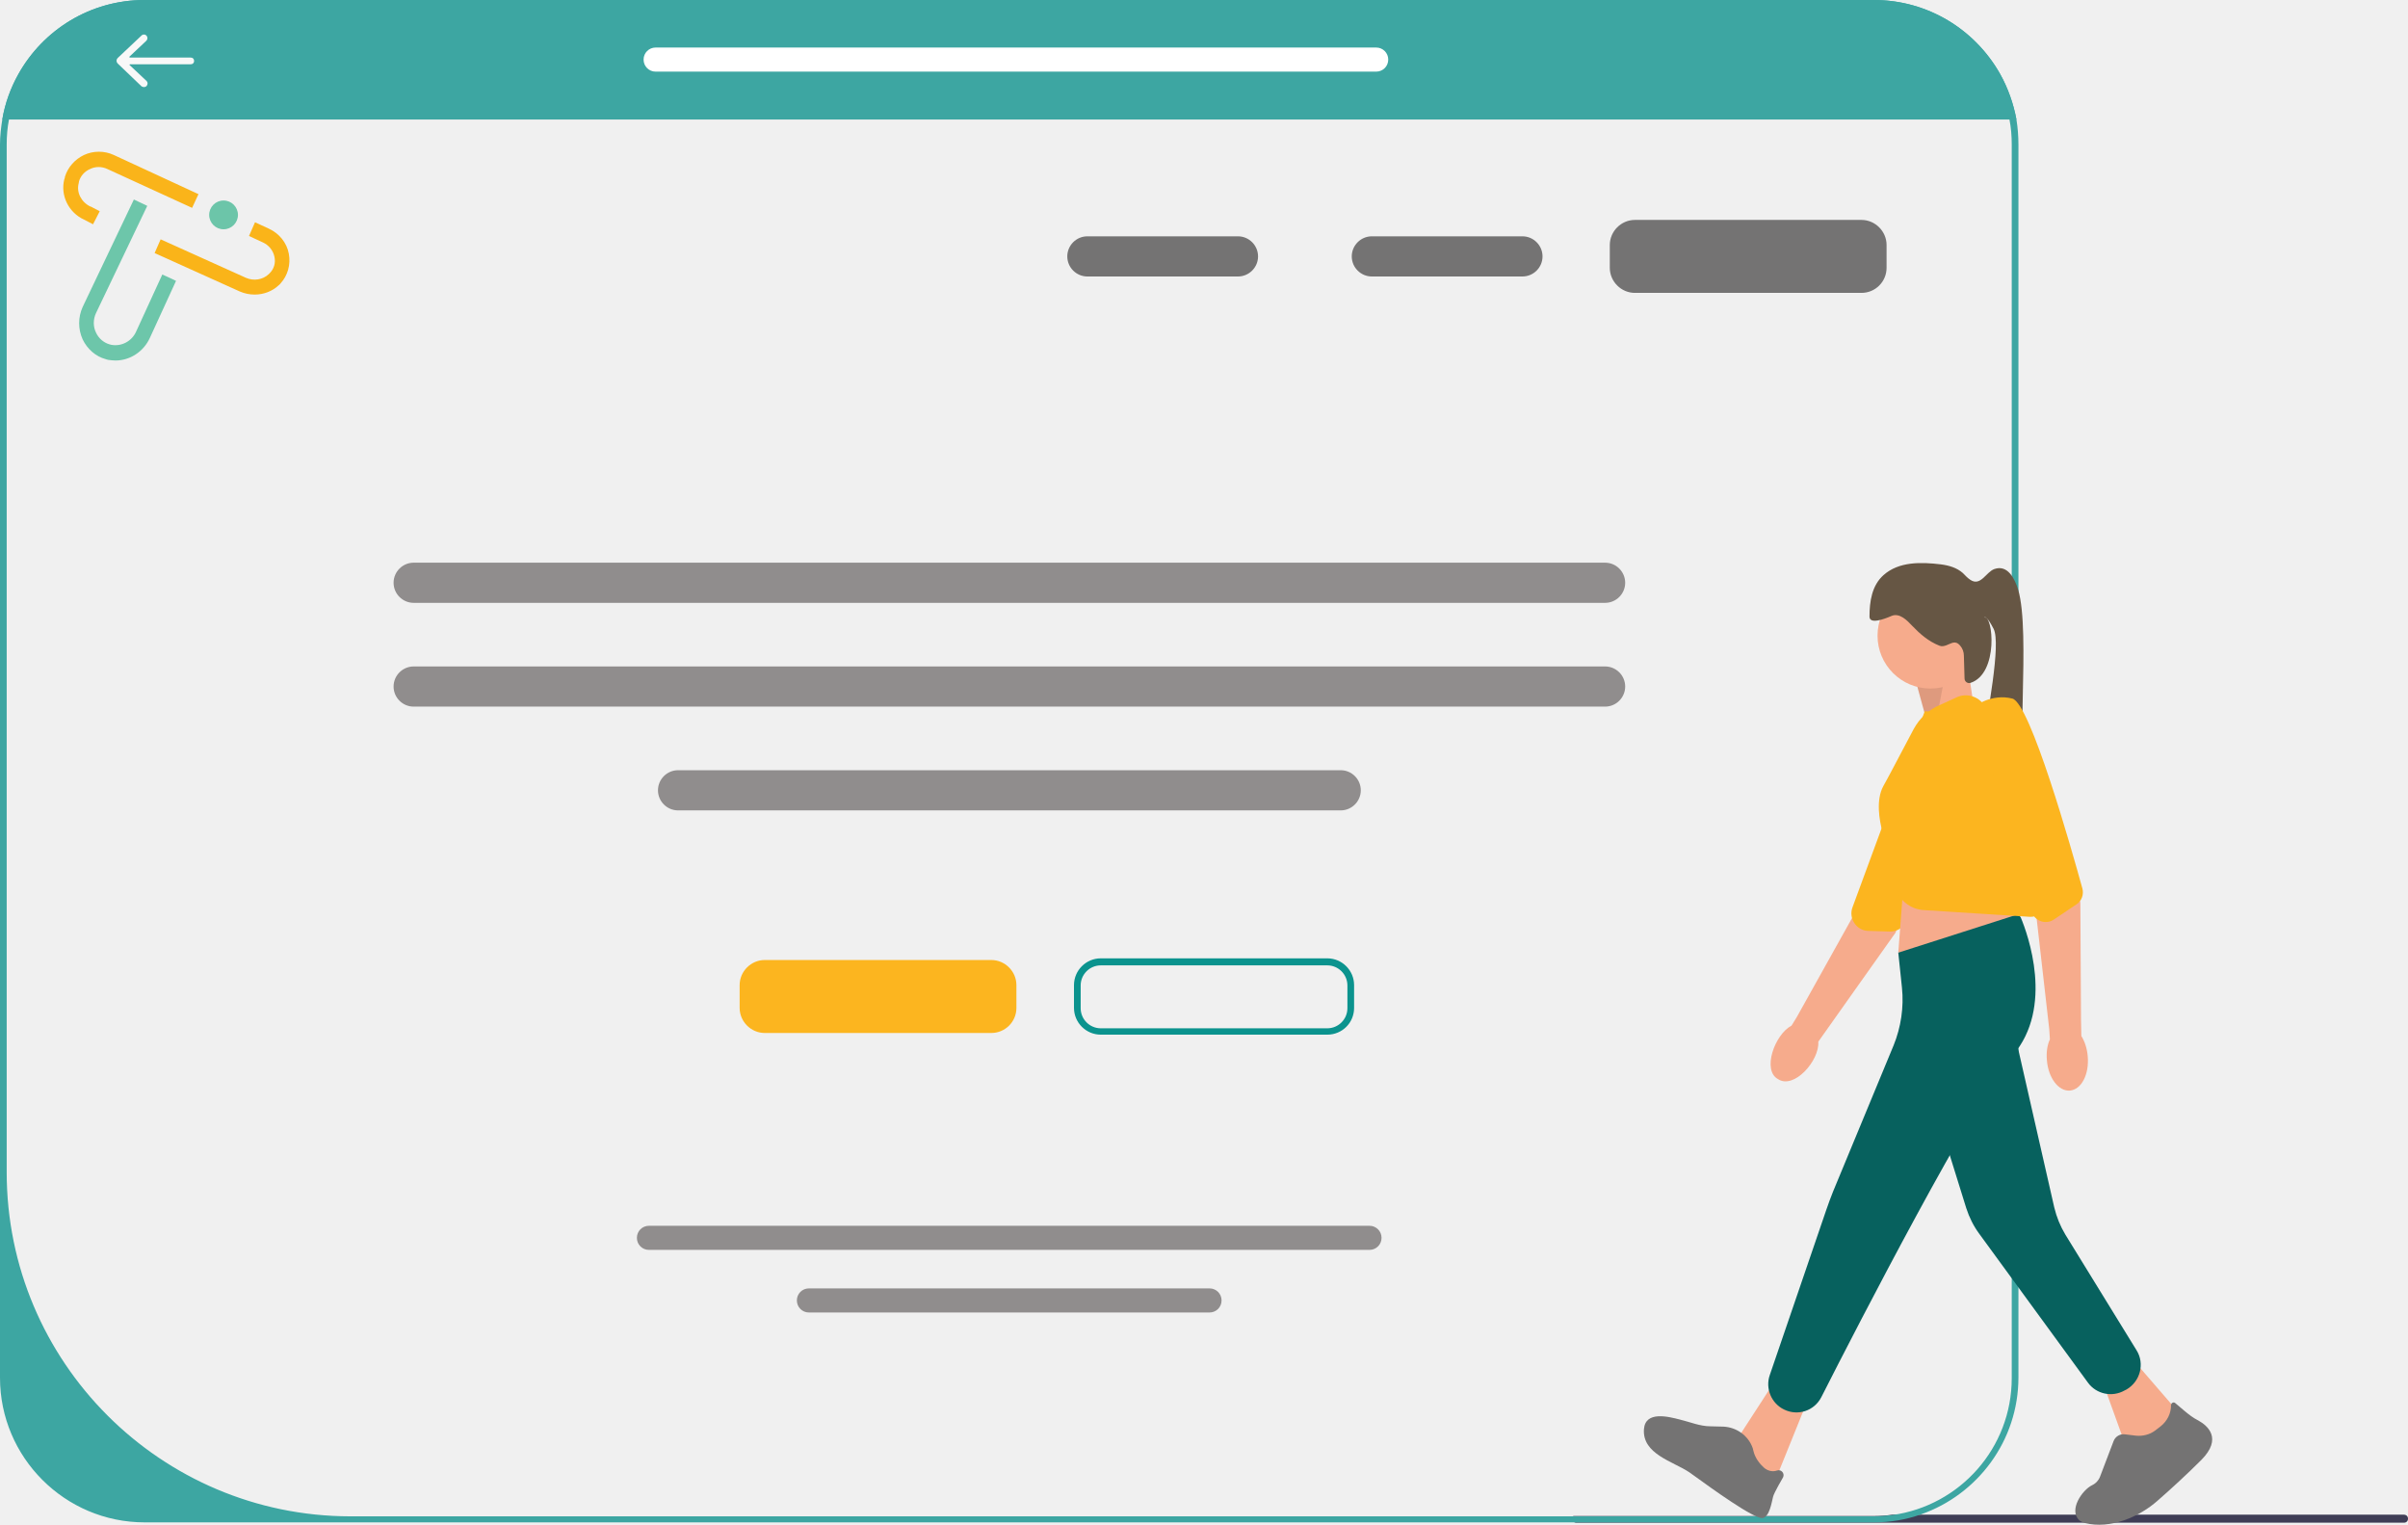
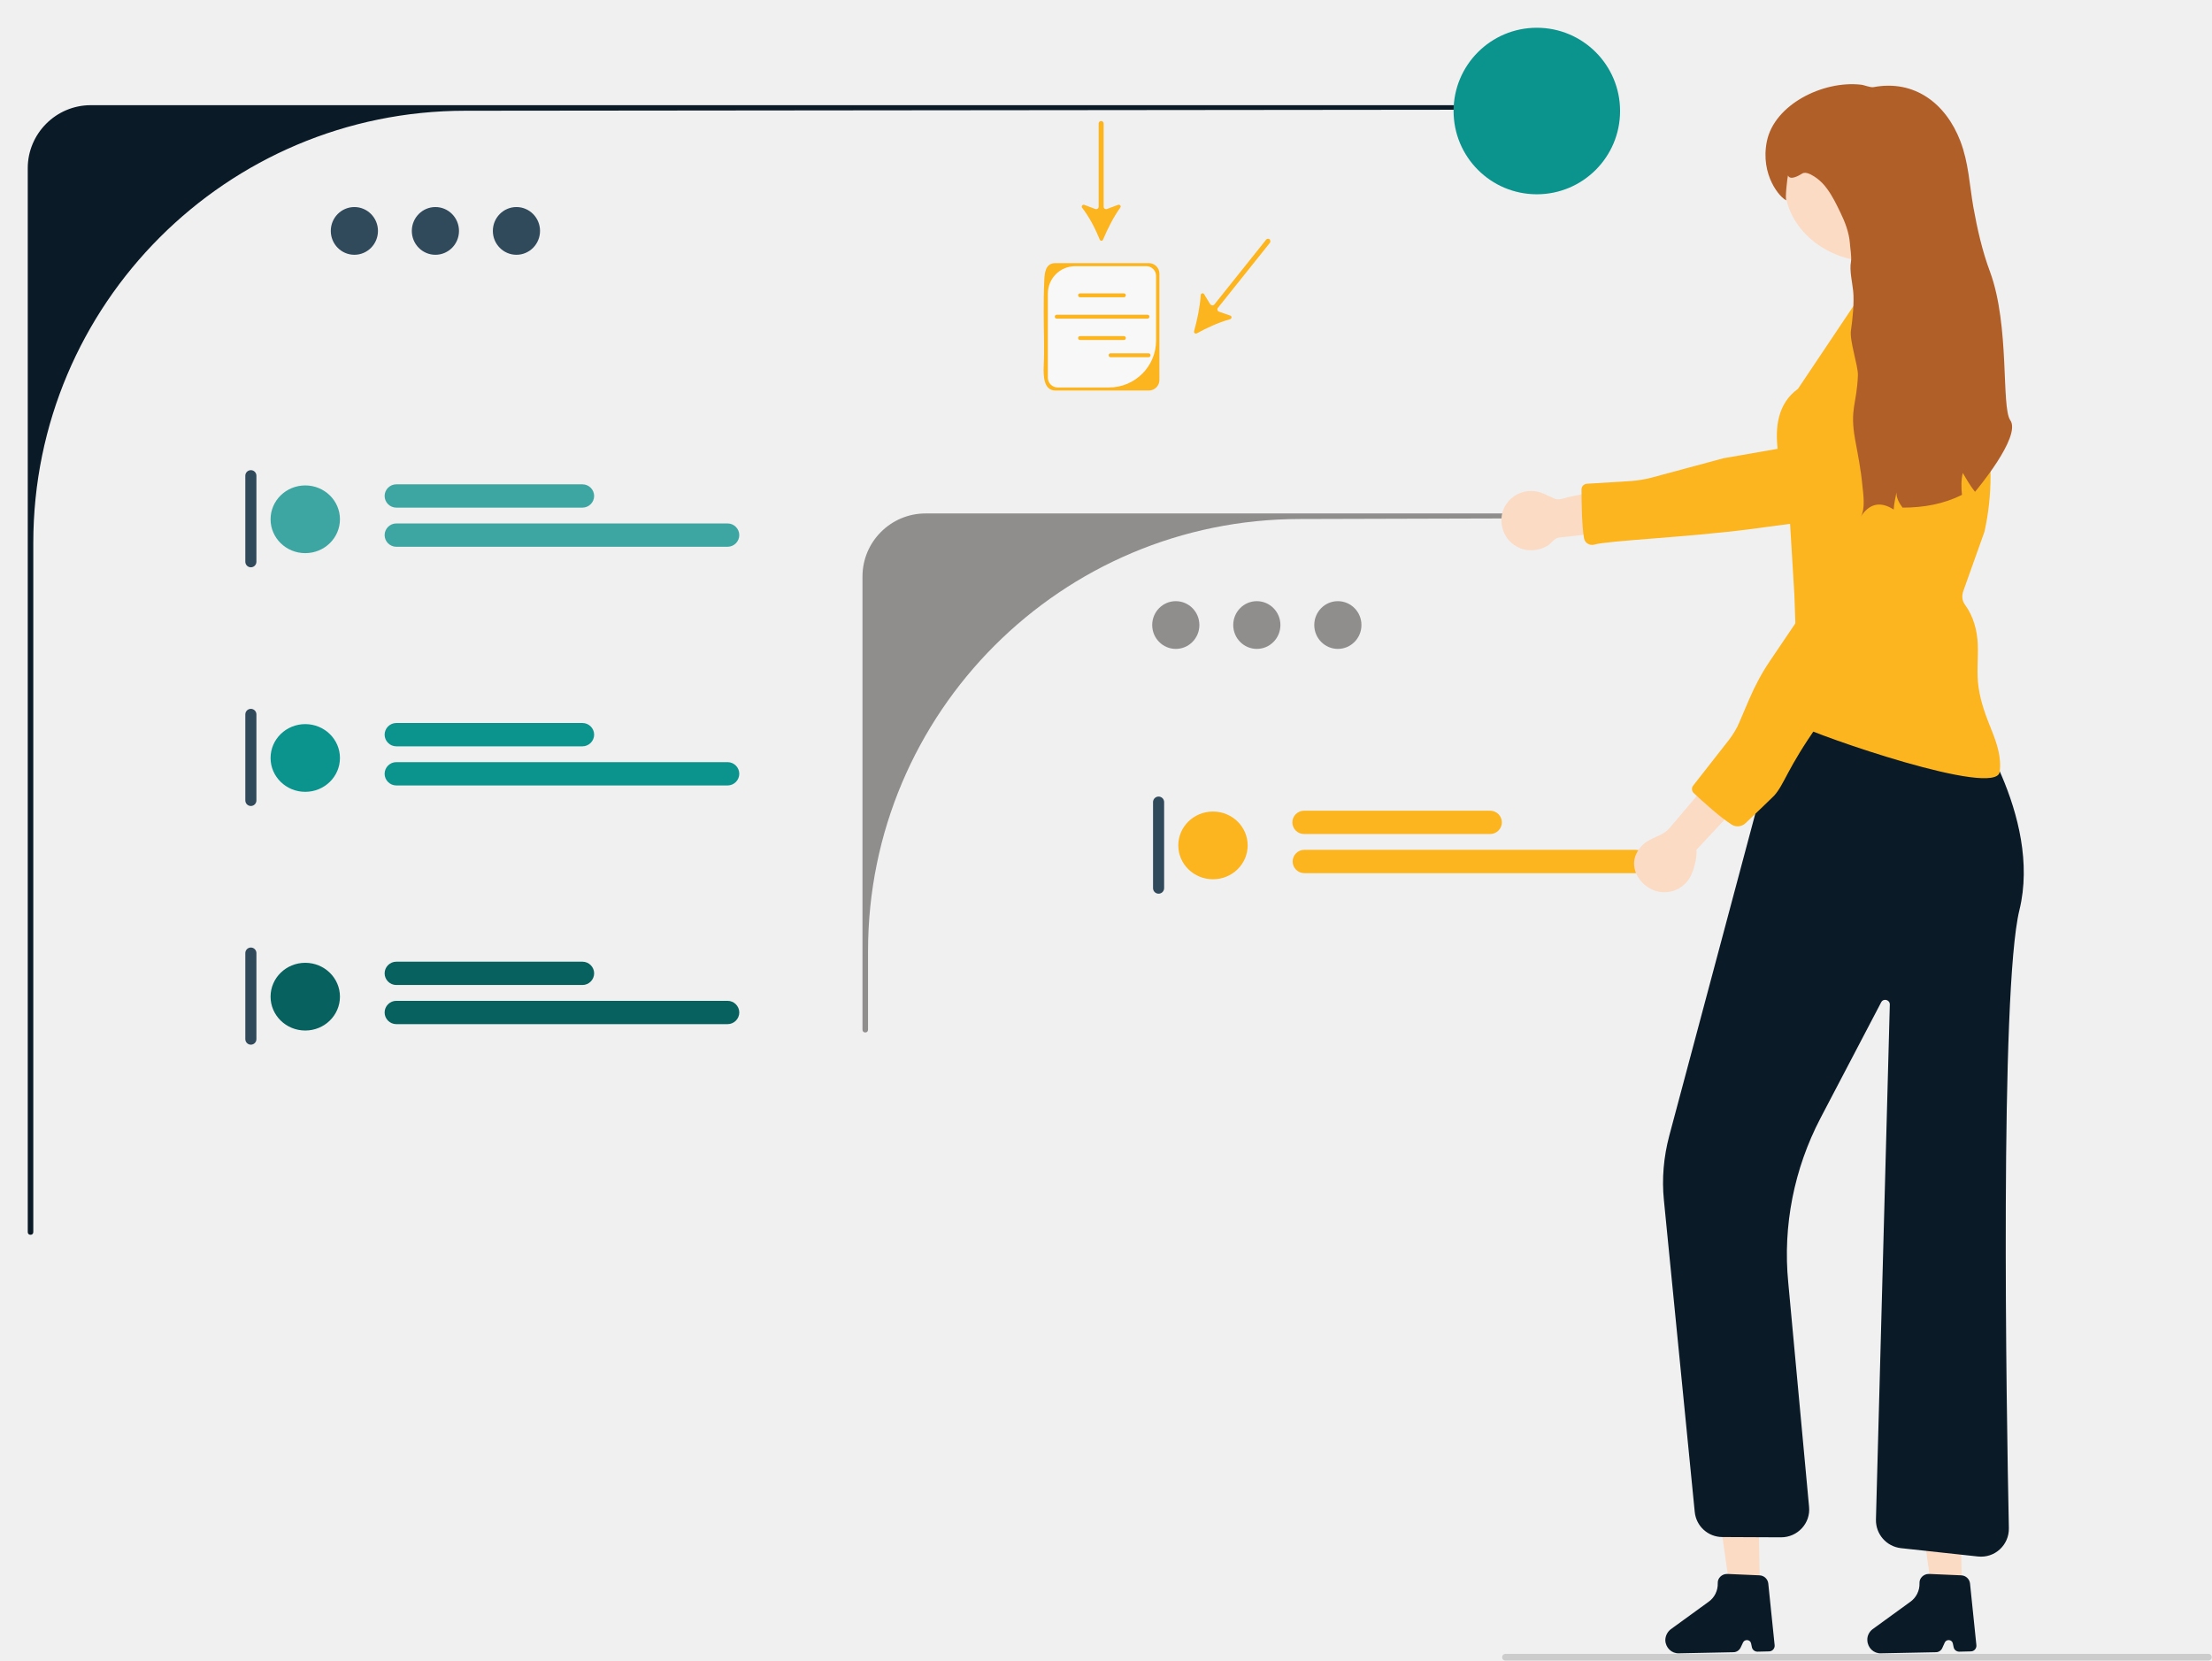
- <svg xmlns="http://www.w3.org/2000/svg" version="1.1" id="Layer_1" x="0px" y="0px" viewBox="0 0 719.5 455.4" enable-background="new 0 0 719.5 455.4" xml:space="preserve">
-   <path fill="#3DA6A2" d="M602.5,35.7H0.7c0.8-4.8,2.5-9.4,4.8-13.5C12.9,8.9,27,0,43.2,0h516.7c16.2,0,30.3,8.9,37.7,22.1  C599.9,26.3,601.6,30.8,602.5,35.7z" />
-   <path fill="#3F3D56" d="M719.5,453.7c0,0.7-0.5,1.2-1.2,1.2H471c-0.7,0-1.2-0.5-1.2-1.2c0-0.3,0.1-0.6,0.3-0.8h89.7  c1.9,0,3.8-0.1,5.6-0.4h152.8C719,452.5,719.5,453,719.5,453.7z" />
-   <path fill="#908D8D" d="M479.6,211.1h-356c-3.3,0-6-2.7-6-6s2.7-6,6-6h356c3.3,0,6,2.7,6,6S482.9,211.1,479.6,211.1z" />
-   <path fill="#3DA6A2" d="M602.5,35.7c-0.9-4.8-2.5-9.4-4.8-13.5C590.2,8.9,576.1,0,559.9,0H43.2C27,0,12.9,8.9,5.5,22.1  c-2.3,4.1-4,8.7-4.8,13.5c-0.4,2.5-0.7,5-0.7,7.6v368.4c0,23.8,19.4,43.2,43.2,43.2h516.7c4.9,0,9.7-0.8,14.1-2.4  c16.9-5.9,29.1-22,29.1-40.9V43.2C603.1,40.7,602.9,38.1,602.5,35.7z M601.1,411.7c0,20.9-15.5,38.1-35.6,40.9  c-1.8,0.2-3.7,0.4-5.6,0.4H104.6C48,452.9,2,406.9,2,350.2v-307c0-2.6,0.2-5.1,0.7-7.6c0.9-4.9,2.7-9.4,5.1-13.5  C15,10.1,28.2,2,43.2,2h516.7c15.1,0,28.2,8.1,35.4,20.1c2.5,4.1,4.2,8.6,5.1,13.5c0.5,2.5,0.7,5,0.7,7.6L601.1,411.7L601.1,411.7z" />
-   <polygon fill="#F6AB8C" points="575.9,216.1 572.5,203.7 587.8,198 589.5,209.3 " />
-   <polygon opacity="0.1" enable-background="new    " points="575.9,216.1 572.5,203.7 581.5,199.9 578.7,214.5 " />
-   <path fill="#F6AB8C" d="M531.3,322.4c-4.9-2.6-1-13.4,4-16l1.6-2.6l20.2-36.2c0,0,8.8-34.2,12.4-38.3c3.6-4.1,8.8-3.2,8.8-3.2  l4.6,4.1l-16.5,48.4c-1.6,2.3-22.3,31.4-23.1,32.6C543.7,316.9,536,325.5,531.3,322.4L531.3,322.4z" />
-   <path fill="#FCB51F" d="M575.1,212.5c0,0,6.4-0.2,10.5,4.7c3.5,4.2-11.3,45.3-15.9,57.7c-0.8,2.1-2.8,3.5-5.1,3.4l-6.4-0.2  c-3.5-0.1-5.9-3.7-4.7-7L575.1,212.5L575.1,212.5z" />
-   <circle fill="#F6AB8C" cx="576.8" cy="189.9" r="15.8" />
-   <polygon fill="#F6AB8C" points="539.8,419.1 529.1,445.6 522.9,439.4 519.8,428.8 529.2,414.3 " />
-   <polygon fill="#F6AB8C" points="638.8,407.9 650.9,421.9 645.9,432.1 634.6,430.4 628.9,414.6 " />
-   <polygon fill="#F6AB8C" points="568.9,262.2 567.2,284.6 602.4,278.8 604.7,263.9 " />
-   <path fill="#07615E" d="M567.2,284.6l35-11.2c0.6-0.2,1.3,0.1,1.6,0.7c2.1,5,10,26.8-2.4,41.2c-11.7,13.6-45.9,79.8-57.2,102.1  c-2.1,4.1-7,5.7-11.1,3.7l0,0c-3.8-1.8-5.7-6.3-4.3-10.3l16.9-49.4c0.6-1.8,1.3-3.6,2-5.4l18.1-43.7c2.2-5.4,3.1-11.4,2.5-17.2  L567.2,284.6L567.2,284.6z" />
-   <path fill="#07615E" d="M601.3,305.8l12.5,54.9c0.7,2.9,1.8,5.6,3.3,8.1l21.3,34.6c2.5,4,1.1,9.3-3,11.7l-0.6,0.3  c-3.7,2.1-8.4,1.1-10.9-2.3l-32.5-44.5c-1.7-2.3-3-4.9-3.9-7.7l-11.7-37.6L601.3,305.8z" />
-   <path fill="#747373" d="M511,426.1c-3,0-6.1-1.3-9-2c-3.5-0.9-10.4-2.7-10.8,2.9c-0.5,7.4,8.7,9.6,13.5,12.8c0.7,0.5,1.4,1,2.1,1.5  c4,2.9,17.5,12.7,19.9,12.2c2-0.4,2.6-4.4,3.1-6.4c0.3-1.2,3-5.8,3-5.8c0.5-1.2-0.6-2.4-1.8-2c-1.4,0.5-2.9,0.1-4-0.9  c-1.2-1.1-2.6-2.8-3.1-5c-0.1-0.3-0.1-0.5-0.2-0.8c-1.3-3.7-4.8-6.2-8.7-6.4L511,426.1z" />
-   <path fill="#747373" d="M648.7,419.8c0-0.7,0.8-1.1,1.3-0.6l2.6,2.2c1.3,1.1,2.7,2.2,4.3,3c2.7,1.5,7.2,5.3,0.9,11.7  c-4.4,4.4-9.3,8.9-13.1,12.2c-5.5,4.9-14.2,8.6-21.7,6.7c-0.6-0.2-1.2-0.4-1.7-0.8c-3.3-3.1,0.9-9.1,3.8-10.5c1.1-0.5,2-1.5,2.4-2.6  l4-10.5c0.5-1.4,1.9-2.3,3.4-2.1l3.3,0.4c2,0.2,4.1-0.3,5.7-1.5l1.7-1.3C647.6,424.5,648.7,422.2,648.7,419.8z" />
-   <path fill="#665644" d="M581.5,192.8c-0.6,0.2-1.3,0.4-2,0.1c-3.3-1.3-5.8-3.5-8.2-6c-1.4-1.5-3.7-3.9-6.1-2.9  c-2.5,1.1-6.6,2.5-6.6,0.2c0-4.5,0.7-9.3,4.2-12.4c4.6-4.1,11.3-3.9,17.1-3.2c2.4,0.3,4.8,1,6.6,2.6c0.7,0.7,1.3,1.4,2.2,2  c3.1,2.1,4.7-2.3,7.2-3.2c4-1.4,6.1,2.9,7.1,6.1c3.9,13-1.1,53,2.8,56.4c3.9,3.4-16.2,6.8-14-6.5s6.1-33.6,3.9-38.1  c-2.3-4.5-2.8-3.4-2.8-3.4c2.6-1,4.4,16.7-4.1,19.5c-0.9,0.3-1.8-0.4-1.8-1.3l-0.2-6.8c0-1.1-0.4-2.2-1.1-3  C584.2,191.1,583,192.3,581.5,192.8z" />
-   <path fill="#FCB51F" d="M584.9,208.2c3.5-1.4,7.5,0.4,8.7,4l18.1,54.1c1.1,3.4-1.5,7.7-5.1,7.6l-31.6-2c-4.4-0.2-8-3.3-8.9-7.5  l-1.4-6.7c-0.6-3.1-1.4-6.1-2.2-9.1c-1-3.6-2-9.6,0.2-13.7c2.2-3.9,6.3-11.9,9.1-17.1c1.8-3.3,4.6-5.9,8.1-7.3L584.9,208.2z" />
-   <path fill="#F6AB8C" d="M618.5,325.8c-3.4,0.3-6.5-3.8-6.9-9.1c-0.2-2.3,0.1-4.5,0.9-6.2l-0.2-3.1l-4.7-41.2c0,0-8.7-33.7-8.2-39.2  s1.3-6.9,1.3-6.9l6.1,0.6l14.8,48.9l0.2,35.1l0.1,4.8c1,1.6,1.7,3.7,1.9,6C624.3,321,621.9,325.5,618.5,325.8L618.5,325.8z" />
-   <path fill="#FCB51F" d="M590,211c0,0,5.1-3.9,11.3-2.3c5.3,1.4,17.6,44.7,20.9,56.7c0.5,1.8-0.2,3.8-1.8,4.8l-6.7,4.5  c-2.5,1.7-5.9,0.4-6.7-2.5L590,211z" />
-   <path fill="#FCB51F" d="M296.2,308.6h-67.7c-4.1,0-7.5-3.4-7.5-7.5v-6.8c0-4.1,3.4-7.5,7.5-7.5h67.7c4.1,0,7.5,3.4,7.5,7.5v6.8  C303.7,305.3,300.3,308.6,296.2,308.6z" />
-   <path fill="#747373" d="M556.2,87.5h-67.7c-4.1,0-7.5-3.4-7.5-7.5v-6.8c0-4.1,3.4-7.5,7.5-7.5h67.7c4.1,0,7.5,3.4,7.5,7.5V80  C563.7,84.2,560.3,87.5,556.2,87.5z" />
-   <path fill="#0B938E" d="M396.6,309.1h-67.7c-4.4,0-8-3.6-8-8v-6.8c0-4.4,3.6-8,8-8h67.7c4.4,0,8,3.6,8,8v6.8  C404.6,305.6,401,309.1,396.6,309.1z M328.9,288.4c-3.3,0-6,2.7-6,6v6.8c0,3.3,2.7,6,6,6h67.7c3.3,0,6-2.7,6-6v-6.8c0-3.3-2.7-6-6-6  H328.9z" />
-   <path fill="#908D8D" d="M479.6,180.1h-356c-3.3,0-6-2.7-6-6s2.7-6,6-6h356c3.3,0,6,2.7,6,6S482.9,180.1,479.6,180.1z" />
-   <path fill="#747373" d="M369.9,82.6h-45c-3.3,0-6-2.7-6-6s2.7-6,6-6h45c3.3,0,6,2.7,6,6S373.2,82.6,369.9,82.6z" />
-   <path fill="#747373" d="M454.9,82.6h-45c-3.3,0-6-2.7-6-6s2.7-6,6-6h45c3.3,0,6,2.7,6,6S458.2,82.6,454.9,82.6z" />
-   <path fill="#908D8D" d="M400.6,242.1h-198c-3.3,0-6-2.7-6-6s2.7-6,6-6h198c3.3,0,6,2.7,6,6S403.9,242.1,400.6,242.1z" />
+ <svg xmlns="http://www.w3.org/2000/svg" version="1.1" id="Layer_1" x="0px" y="0px" viewBox="0 0 797.1 598.2" style="enable-background:new 0 0 797.1 598.2;" xml:space="preserve">
+   <style type="text/css">
+ 	.st0{fill:#FBDBC4;}
+ 	.st1{fill:#0B1A27;}
+ 	.st2{fill:#FCB51F;}
+ 	.st3{fill:#908D8D;}
+ 	.st4{fill:#0B938E;}
+ 	.st5{fill:#314A5B;}
+ 	.st6{fill:#3DA6A2;}
+ 	.st7{fill:#07615E;}
+ 	.st8{fill:#2F2E41;}
+ 	.st9{fill:#B15F28;}
+ 	.st10{fill:#CCCCCC;}
+ 	.st11{fill:#F8F8F8;}
+ </style>
+   <polygon class="st0" points="634.2,572.8 623.4,573 617.4,530.5 633.4,530.2 " />
+   <path class="st1" d="M600.1,591c0.1,2.7,2.3,4.8,4.9,4.7l19.6-0.4c1.2,0,2.2-0.7,2.7-1.8l0.8-1.7c0.6-1.3,2.6-1.1,2.9,0.3l0.3,1.4  c0.2,1,1.1,1.6,2,1.6l4.2-0.1c1.2,0,2.1-1.1,2-2.2l-2.3-22.3c-0.2-1.6-1.5-2.8-3.1-2.9l0,0l-11.5-0.5h-0.3c-1.8,0-3.4,1.5-3.3,3.3  l0,0c0.1,2.7-1.2,5.3-3.4,6.8l-13.5,9.8C600.9,587.9,600.1,589.4,600.1,591L600.1,591z" />
+   <polygon class="st0" points="707,572.8 696.1,573 690.1,530.5 706.1,530.2 " />
+   <path class="st1" d="M672.9,591c0.1,2.7,2.3,4.8,4.9,4.7l19.8-0.4c1,0,1.9-0.6,2.3-1.5l0.9-2c0.6-1.3,2.6-1.1,2.9,0.3l0.3,1.4  c0.2,1,1.1,1.6,2,1.6l4.2-0.1c1.2,0,2.1-1.1,2-2.2l-2.3-22.3c-0.2-1.6-1.5-2.8-3.1-2.9l0,0l-11.5-0.5H695c-1.8,0-3.4,1.5-3.3,3.3  l0,0c0.1,2.7-1.2,5.3-3.4,6.8l-13.5,9.8C673.6,587.9,672.8,589.4,672.9,591L672.9,591z" />
+   <path class="st1" d="M645.1,246.1l59.5-1.7l-3.3,5l7.5,7.4c0,0,27.2,37.2,18.9,71.1c-7.1,29-4.7,179.7-3.8,222.7  c0.1,6.1-5.1,10.9-11.2,10.2l-27.7-3c-5.2-0.6-9.1-5-9-10.3l5-185.6c0-1.7-2.3-2.3-3.1-0.8L656,402.9c-9.5,18.2-13.6,38.8-11.6,59.2  l7.5,80.8c0.6,5.9-4.1,11-10.1,11l-21.1-0.1c-5.2,0-9.5-3.9-10-9.1l-11.1-112.2c-0.8-7.8-0.1-15.6,1.9-23.2L645.1,246.1z" />
+   <path class="st2" d="M396.3,86.3c0.2,0.6,1,0.6,1.2,0c1.6-3.8,3.8-8.2,6.2-11.5c0.4-0.5-0.1-1.2-0.8-1l-4,1.5  c-0.6,0.2-1.2-0.2-1.2-0.8v-30c0-0.5-0.4-0.9-0.9-0.9l0,0c-0.5,0-0.9,0.4-0.9,0.9v30c0,0.6-0.6,1-1.2,0.8l-4-1.5  c-0.6-0.2-1.1,0.5-0.8,1C392.5,78.1,394.7,82.4,396.3,86.3L396.3,86.3z" />
+   <path class="st2" d="M430.3,119.3c-0.2,0.6,0.4,1.1,1,0.8c3.6-2,8-4,12-5.1c0.6-0.2,0.7-1.1,0-1.3l-4-1.4c-0.6-0.2-0.8-0.9-0.4-1.4  l18.7-23.4c0.3-0.4,0.2-0.9-0.1-1.3l0,0c-0.4-0.3-0.9-0.2-1.2,0.1l-18.7,23.4c-0.4,0.5-1.1,0.4-1.5-0.1l-2.2-3.6  c-0.3-0.6-1.2-0.3-1.2,0.3C432.4,110.6,431.4,115.3,430.3,119.3z" />
+   <path class="st3" d="M333.5,185c-12.5,0-22.7,10.2-22.7,22.7V371c0,0.6,0.4,1,1,1l0,0c0.6,0,1-0.4,1-1v-28.3  c0-86,69.7-155.7,155.7-155.7l144.7-0.4l-0.4-1.6L333.5,185L333.5,185z" />
+   <path class="st0" d="M560.6,179.8c0.3,0.1,0.6,0.1,0.9,0.1c1.4,0,2.7-0.6,4.1-0.9c2.1-0.4,4.3-0.9,6.4-1.3c4.3-0.9,8.7-1.8,13-2.6  c1.3-0.3,2.6-0.5,3.9-0.8l4.7,15.8c-4.7,0.5-9.3,1-14,1.6c-6,0.7-11.9,1.3-17.9,2c-1.6,0.2-2.6,2-4,2.9c-3.3,2-7.5,2.3-11,0.4  c-5.5-2.9-7.4-10.2-3.9-15.4c2-2.9,5.4-4.8,9-4.7c2.1,0,4.2,0.7,6,1.7C558.8,178.9,559.6,179.5,560.6,179.8z" />
+   <path class="st2" d="M710.4,136.4l-12.5-19c-2.3,1.8-4.3,3.6-5.8,5.2l-2.6,1.8l-8.4,7.5l-23.8,21.2l-7.9,7.1l-8.8,1.5l-19.5,3.4  l-26,7c-2.3,0.6-4.7,1-7.1,1.2l-16.2,1c-1.1,0.1-1.9,1-1.9,2l0,0c0,4.3,0.1,12.9,0.9,17.6l0,0c0.3,1.8,2.1,2.8,3.8,2.3  c4.8-1.4,33-2.6,55.8-5.5c13.6-1.8,25.5-3.4,30.5-4.1h0.1l3.6-1.8l39.9-19.3l12-5.8C715.6,151.9,713.5,144,710.4,136.4z" />
+   <path class="st1" d="M32.7,37.9C20.2,37.9,10,48.1,10,60.6v383.3c0,0.6,0.4,1,1,1l0,0c0.6,0,1-0.4,1-1V195.6  c0-86,69.7-155.7,155.7-155.7l397.7-0.4l-0.4-1.6L32.7,37.9z" />
+   <circle class="st4" cx="553.8" cy="40" r="30" />
+   <ellipse class="st5" cx="127.7" cy="83.2" rx="8.5" ry="8.6" />
+   <ellipse class="st5" cx="156.9" cy="83.2" rx="8.5" ry="8.6" />
+   <ellipse class="st5" cx="186.1" cy="83.2" rx="8.5" ry="8.6" />
+   <path class="st5" d="M417.5,287c-1.1,0-2,0.9-2,2v31c0,1.1,0.9,2,2,2s2-0.9,2-2v-31C419.5,287.9,418.6,287,417.5,287z" />
+   <ellipse class="st2" cx="437.1" cy="304.6" rx="12.5" ry="12.2" />
+   <path class="st2" d="M537,300.5h-67.1c-2.3,0-4.2-1.9-4.2-4.2s1.9-4.2,4.2-4.2H537c2.3,0,4.2,1.9,4.2,4.2S539.3,300.5,537,300.5z" />
+   <path class="st2" d="M589.4,314.6H470c-2.3,0-4.2-1.9-4.2-4.2s1.9-4.2,4.2-4.2h119.4c2.3,0,4.2,1.9,4.2,4.2S591.7,314.6,589.4,314.6  z" />
+   <ellipse class="st3" cx="423.7" cy="225.2" rx="8.5" ry="8.6" />
+   <ellipse class="st3" cx="452.9" cy="225.2" rx="8.5" ry="8.6" />
+   <ellipse class="st3" cx="482.1" cy="225.2" rx="8.5" ry="8.6" />
+   <path class="st5" d="M90.4,169.4c-1.1,0-2,0.9-2,2v31c0,1.1,0.9,2,2,2s2-0.9,2-2v-31C92.4,170.3,91.5,169.4,90.4,169.4z" />
+   <ellipse class="st6" cx="110" cy="187.1" rx="12.5" ry="12.2" />
+   <path class="st6" d="M209.9,182.9h-67.1c-2.3,0-4.2-1.9-4.2-4.2s1.9-4.2,4.2-4.2h67.1c2.3,0,4.2,1.9,4.2,4.2  S212.2,182.9,209.9,182.9z" />
+   <path class="st6" d="M262.2,197H142.8c-2.3,0-4.2-1.9-4.2-4.2s1.9-4.2,4.2-4.2h119.4c2.3,0,4.2,1.9,4.2,4.2S264.5,197,262.2,197z" />
+   <path class="st5" d="M90.4,255.4c-1.1,0-2,0.9-2,2v31c0,1.1,0.9,2,2,2s2-0.9,2-2v-31C92.4,256.3,91.5,255.4,90.4,255.4z" />
+   <ellipse class="st4" cx="110" cy="273.1" rx="12.5" ry="12.2" />
+   <path class="st4" d="M209.9,268.9h-67.1c-2.3,0-4.2-1.9-4.2-4.2s1.9-4.2,4.2-4.2h67.1c2.3,0,4.2,1.9,4.2,4.2  S212.2,268.9,209.9,268.9z" />
+   <path class="st4" d="M262.2,283H142.8c-2.3,0-4.2-1.9-4.2-4.2s1.9-4.2,4.2-4.2h119.4c2.3,0,4.2,1.9,4.2,4.2S264.5,283,262.2,283z" />
+   <path class="st5" d="M90.4,341.4c-1.1,0-2,0.9-2,2v31c0,1.1,0.9,2,2,2s2-0.9,2-2v-31C92.4,342.3,91.5,341.4,90.4,341.4z" />
+   <ellipse class="st7" cx="110" cy="359.1" rx="12.5" ry="12.2" />
+   <path class="st7" d="M209.9,354.9h-67.1c-2.3,0-4.2-1.9-4.2-4.2s1.9-4.2,4.2-4.2h67.1c2.3,0,4.2,1.9,4.2,4.2  S212.2,354.9,209.9,354.9z" />
+   <path class="st7" d="M262.2,369H142.8c-2.3,0-4.2-1.9-4.2-4.2s1.9-4.2,4.2-4.2h119.4c2.3,0,4.2,1.9,4.2,4.2S264.5,369,262.2,369z" />
+   <path class="st2" d="M720.6,278.1c-1.2,9.4-65.4-12.9-73-17c-13.8-7.4-0.2-0.3,0.7,0.2l0,0l-1.7-47.1l-1.7-28.1c0,0-1-7.5-3-17  c-0.5-2.1-1-4.6-1.3-7.2c-0.9-7.6-0.2-16.4,7.3-21.8l26-38.8l0,0l12.8-0.8l0,0l11.2,17l12.5,19c3.1,7.6,5.2,15.5,6.2,23.6  c0.5,3.8,0.7,7.6,0.7,11.4c0,6.7-0.7,13.4-2.2,20.1l-7.6,21.3c-0.3,0.9-0.5,1.9-0.3,2.9c0.1,0.7,0.4,1.4,0.9,2.1  c3,4.1,4.4,9.2,4.6,14.3c0.2,5.3-0.5,10.3,0.3,15.6c0.8,5.4,2.6,10.1,4.6,15.1C719.5,267.6,721.3,272.8,720.6,278.1z" />
+   <path class="st0" d="M621.7,274.7l10.7,8.9l-21.1,22.6c0.3,2.5-0.7,6.3-1.7,8.7c-2.2,5.2-7.9,7.8-13.3,6c-4.3-1.5-8-6-7.4-10.8  c0.3-2.3,1.6-4.3,3.3-5.9c2.7-2.5,7-3,9.3-5.7C601.5,298.5,621.7,274.7,621.7,274.7z" />
+   <path class="st2" d="M683.1,132c-4.3-3.1-9.4-5.3-15-6.3c-7.6-1.3-11.9,9.7-13.6,20.4c-0.8,5-1,9.9-0.7,13.5l-0.4,3.1l-0.3,16.2  l-0.6,37.5L637.9,238c-3,4.4-5.5,9.1-7.6,14l-3.5,8.2c-0.9,2.2-2.2,4.3-3.7,6.3l-13,16.6c-0.6,0.8-0.5,2,0.3,2.7l0,0  c3.1,2.9,9.5,8.7,13.6,11.3l0,0c1.6,1,3.6,0.8,5-0.5c3.4-3.2,9.9-9.5,10.3-9.9c3.8-4.2,4.6-9.7,16.1-25.9  c10.5-14.8,20.8-29.4,24.5-34.7l0.1-0.1l16.6-54.9l1.5-5C699.8,152.4,693.6,139.6,683.1,132L683.1,132z" />
+   <path class="st8" d="M666.9,137.3C666.9,137.3,666.9,137.2,666.9,137.3c-0.3,0-0.6,0-0.9,0H666.9z" />
+   <path class="st0" d="M674.4,36c16.1,0,29.1,13,29.1,29.1s-13,29.1-29.1,29.1s-31.3-11.8-31.3-27.9S658.3,36,674.4,36z" />
+   <path class="st9" d="M636.7,50.9c2.7-13.2,20.1-21.9,33.8-20.4c1.3,0.1,3.4,1.1,4.6,0.9c14.8-2.8,26.1,5.9,31.3,19.4  c3,7.8,3.3,15.8,4.7,23.8c1.4,7.8,3.2,15.8,6,23.3c7.2,19.5,4,48.7,7.3,53.5c4.2,5.9-12.7,25.8-12.7,25.8c-1.6-2-2.9-4.2-4.4-6.8  c-0.6,2.4-0.6,5.1-0.3,7.9c-6.6,3.3-13.8,4.6-21.4,4.6c-1.2-1.6-2.3-3.5-2.2-5.5c-0.4,2.1-0.9,4.1-1,6.2c-4.8-3.1-8.8-2.2-11.9,2.6  c1.8-2.8,0.9-8.4,0.6-11.4c-0.5-5.5-1.6-11-2.6-16.4c-2-11.2,0.6-12.6,1-23.2c0.1-3.5-3.1-12.5-2.5-16.2c0.6-4,1.2-10.1,0.8-14.1  c-0.3-3-1.4-7.5-0.8-10.6c0.3-1.8-0.3-5-0.4-6.8c-0.3-3.7-1.7-7.4-3.3-10.7c-1.5-3.1-2.9-6.1-5-8.9c-1-1.4-2.2-2.6-3.5-3.6  c-1.1-0.8-3.3-2.3-4.8-2c-0.2,0-0.5,0.2-0.7,0.3c-0.8,0.5-4.2,2.6-5,0.6c-0.2,0.7-1.2,8.8-0.5,9C641.6,71.5,634.2,63.1,636.7,50.9z" />
+   <path class="st10" d="M541.3,597.1c0,0.7,0.5,1.2,1.2,1.2h253.3c0.7,0,1.2-0.5,1.2-1.2s-0.5-1.2-1.2-1.2H542.5  C541.8,595.9,541.3,596.4,541.3,597.1z" />
  <g>
-     <path fill="#908D8D" d="M409.2,373.4H193.9c-2,0-3.6-1.6-3.6-3.6s1.6-3.6,3.6-3.6h215.3c2,0,3.6,1.6,3.6,3.6   S411.2,373.4,409.2,373.4L409.2,373.4z" />
-     <path fill="#908D8D" d="M361.4,392.1H241.7c-2,0-3.6-1.6-3.6-3.6s1.6-3.6,3.6-3.6h119.7c2,0,3.6,1.6,3.6,3.6   S363.4,392.1,361.4,392.1z" />
+     <path class="st2" d="M417.8,98.6v38.3c0,2.1-1.7,3.8-3.8,3.8h-33.7c-4.4,0-4.3-5.7-4.2-8.8c0.3-6.3,0-12.6,0-18.9   c0-3.9,0-7.8,0.2-11.7c0.1-2.7,0.3-6.5,4-6.5H414C416.1,94.8,417.8,96.5,417.8,98.6z" />
+     <path class="st11" d="M387.5,95.9c-5.5,0-9.9,4.4-9.9,9.9v30.3c0,1.9,1.6,3.5,3.5,3.5h18.6c9.3,0,16.9-7.6,16.9-16.9V99.4   c0-1.9-1.6-3.5-3.5-3.5C413.2,95.9,387.5,95.9,387.5,95.9z" />
+     <g>
+       <path class="st2" d="M405,107.1h-15.8c-0.4,0-0.7-0.3-0.7-0.7c0-0.4,0.3-0.7,0.7-0.7H405c0.4,0,0.7,0.3,0.7,0.7    S405.4,107.1,405,107.1z" />
+       <path class="st2" d="M405,122.5h-15.8c-0.4,0-0.7-0.3-0.7-0.7c0-0.4,0.3-0.7,0.7-0.7H405c0.4,0,0.7,0.3,0.7,0.7    S405.4,122.5,405,122.5z" />
+       <path class="st2" d="M413.5,114.8h-32.7c-0.4,0-0.7-0.3-0.7-0.7c0-0.4,0.3-0.7,0.7-0.7h32.7c0.4,0,0.7,0.3,0.7,0.7    S413.9,114.8,413.5,114.8z" />
+     </g>
+     <path class="st2" d="M413.9,128.7h-13.7c-0.4,0-0.7-0.3-0.7-0.7c0-0.4,0.3-0.7,0.7-0.7h13.7c0.4,0,0.7,0.3,0.7,0.7   S414.3,128.7,413.9,128.7z" />
  </g>
-   <path fill="#FFFFFF" d="M411.2,21.4H195.9c-2,0-3.6-1.6-3.6-3.6s1.6-3.6,3.6-3.6h215.3c2,0,3.6,1.6,3.6,3.6S413.2,21.4,411.2,21.4  L411.2,21.4z" />
-   <path fill="#F8F8F8" d="M43.7,12.2l-5,4.7c-0.1,0.1,0,0.3,0.1,0.3h18.2c0.6,0,1,0.4,1,1s-0.4,1-1,1H38.9c-0.2,0-0.3,0.2-0.1,0.3  l5,4.7c0.4,0.4,0.4,1,0,1.5v0c-0.4,0.4-1,0.4-1.5,0.1L35.2,19c-0.5-0.5-0.5-1.2,0-1.7l7.1-6.7c0.4-0.4,1.1-0.4,1.5,0.1v0  C44.2,11.2,44.1,11.8,43.7,12.2z" />
-   <path fill="#6DC6AA" d="M34.5,107.7c-0.7,0-1.5-0.1-2.2-0.2c-0.3-0.1-0.5-0.1-0.7-0.2c-3-0.8-5.5-3-6.9-5.9c-1.4-3.1-1.4-6.6,0-9.7  L40,59.6l4,1.9l-15.3,32c-0.9,1.9-0.9,4.1,0,5.9c0.8,1.7,2.3,3,4.1,3.5c0.2,0,0.3,0.1,0.4,0.1c3,0.6,6.2-1,7.5-4l7.8-17l4.1,1.9  l-7.8,17C42.9,105.1,38.8,107.7,34.5,107.7L34.5,107.7z" />
-   <path fill="#FAB41A" d="M27.8,67l-2.7-1.4c-4.6-2.1-7.1-7.2-5.9-12c0.1-0.2,0.1-0.4,0.2-0.6l0-0.2c0.9-2.9,3-5.2,5.7-6.5  c2.8-1.3,6.1-1.3,8.9,0L59.3,58l-1.9,4.1L32.1,50.5c-1.7-0.8-3.6-0.8-5.2,0c-1.6,0.7-2.8,2-3.3,3.7l0,0.1c0,0.2-0.1,0.3-0.1,0.5  c-0.7,2.7,0.8,5.6,3.5,6.9l0.1,0l2.7,1.4L27.8,67L27.8,67z" />
-   <path fill="#FAB419" d="M76.1,88c-1.5,0-3-0.3-4.4-0.9L46.2,75.6l1.8-4.1l25.5,11.5c2.3,1,5,0.6,6.8-1.1l0,0  c0.1-0.1,0.2-0.2,0.3-0.3l0,0c1.3-1.3,1.8-3.1,1.4-4.9c-0.4-1.9-1.7-3.5-3.5-4.3l-4.1-1.9l1.8-4.1l4.1,1.9c3.1,1.4,5.4,4.2,6,7.5  c0.6,3.2-0.3,6.5-2.5,8.9c-0.2,0.2-0.3,0.4-0.5,0.5C81.4,87,78.8,88,76.1,88L76.1,88z" />
-   <circle fill="#6CC5A9" cx="66.8" cy="64.2" r="4.3" />
</svg>
